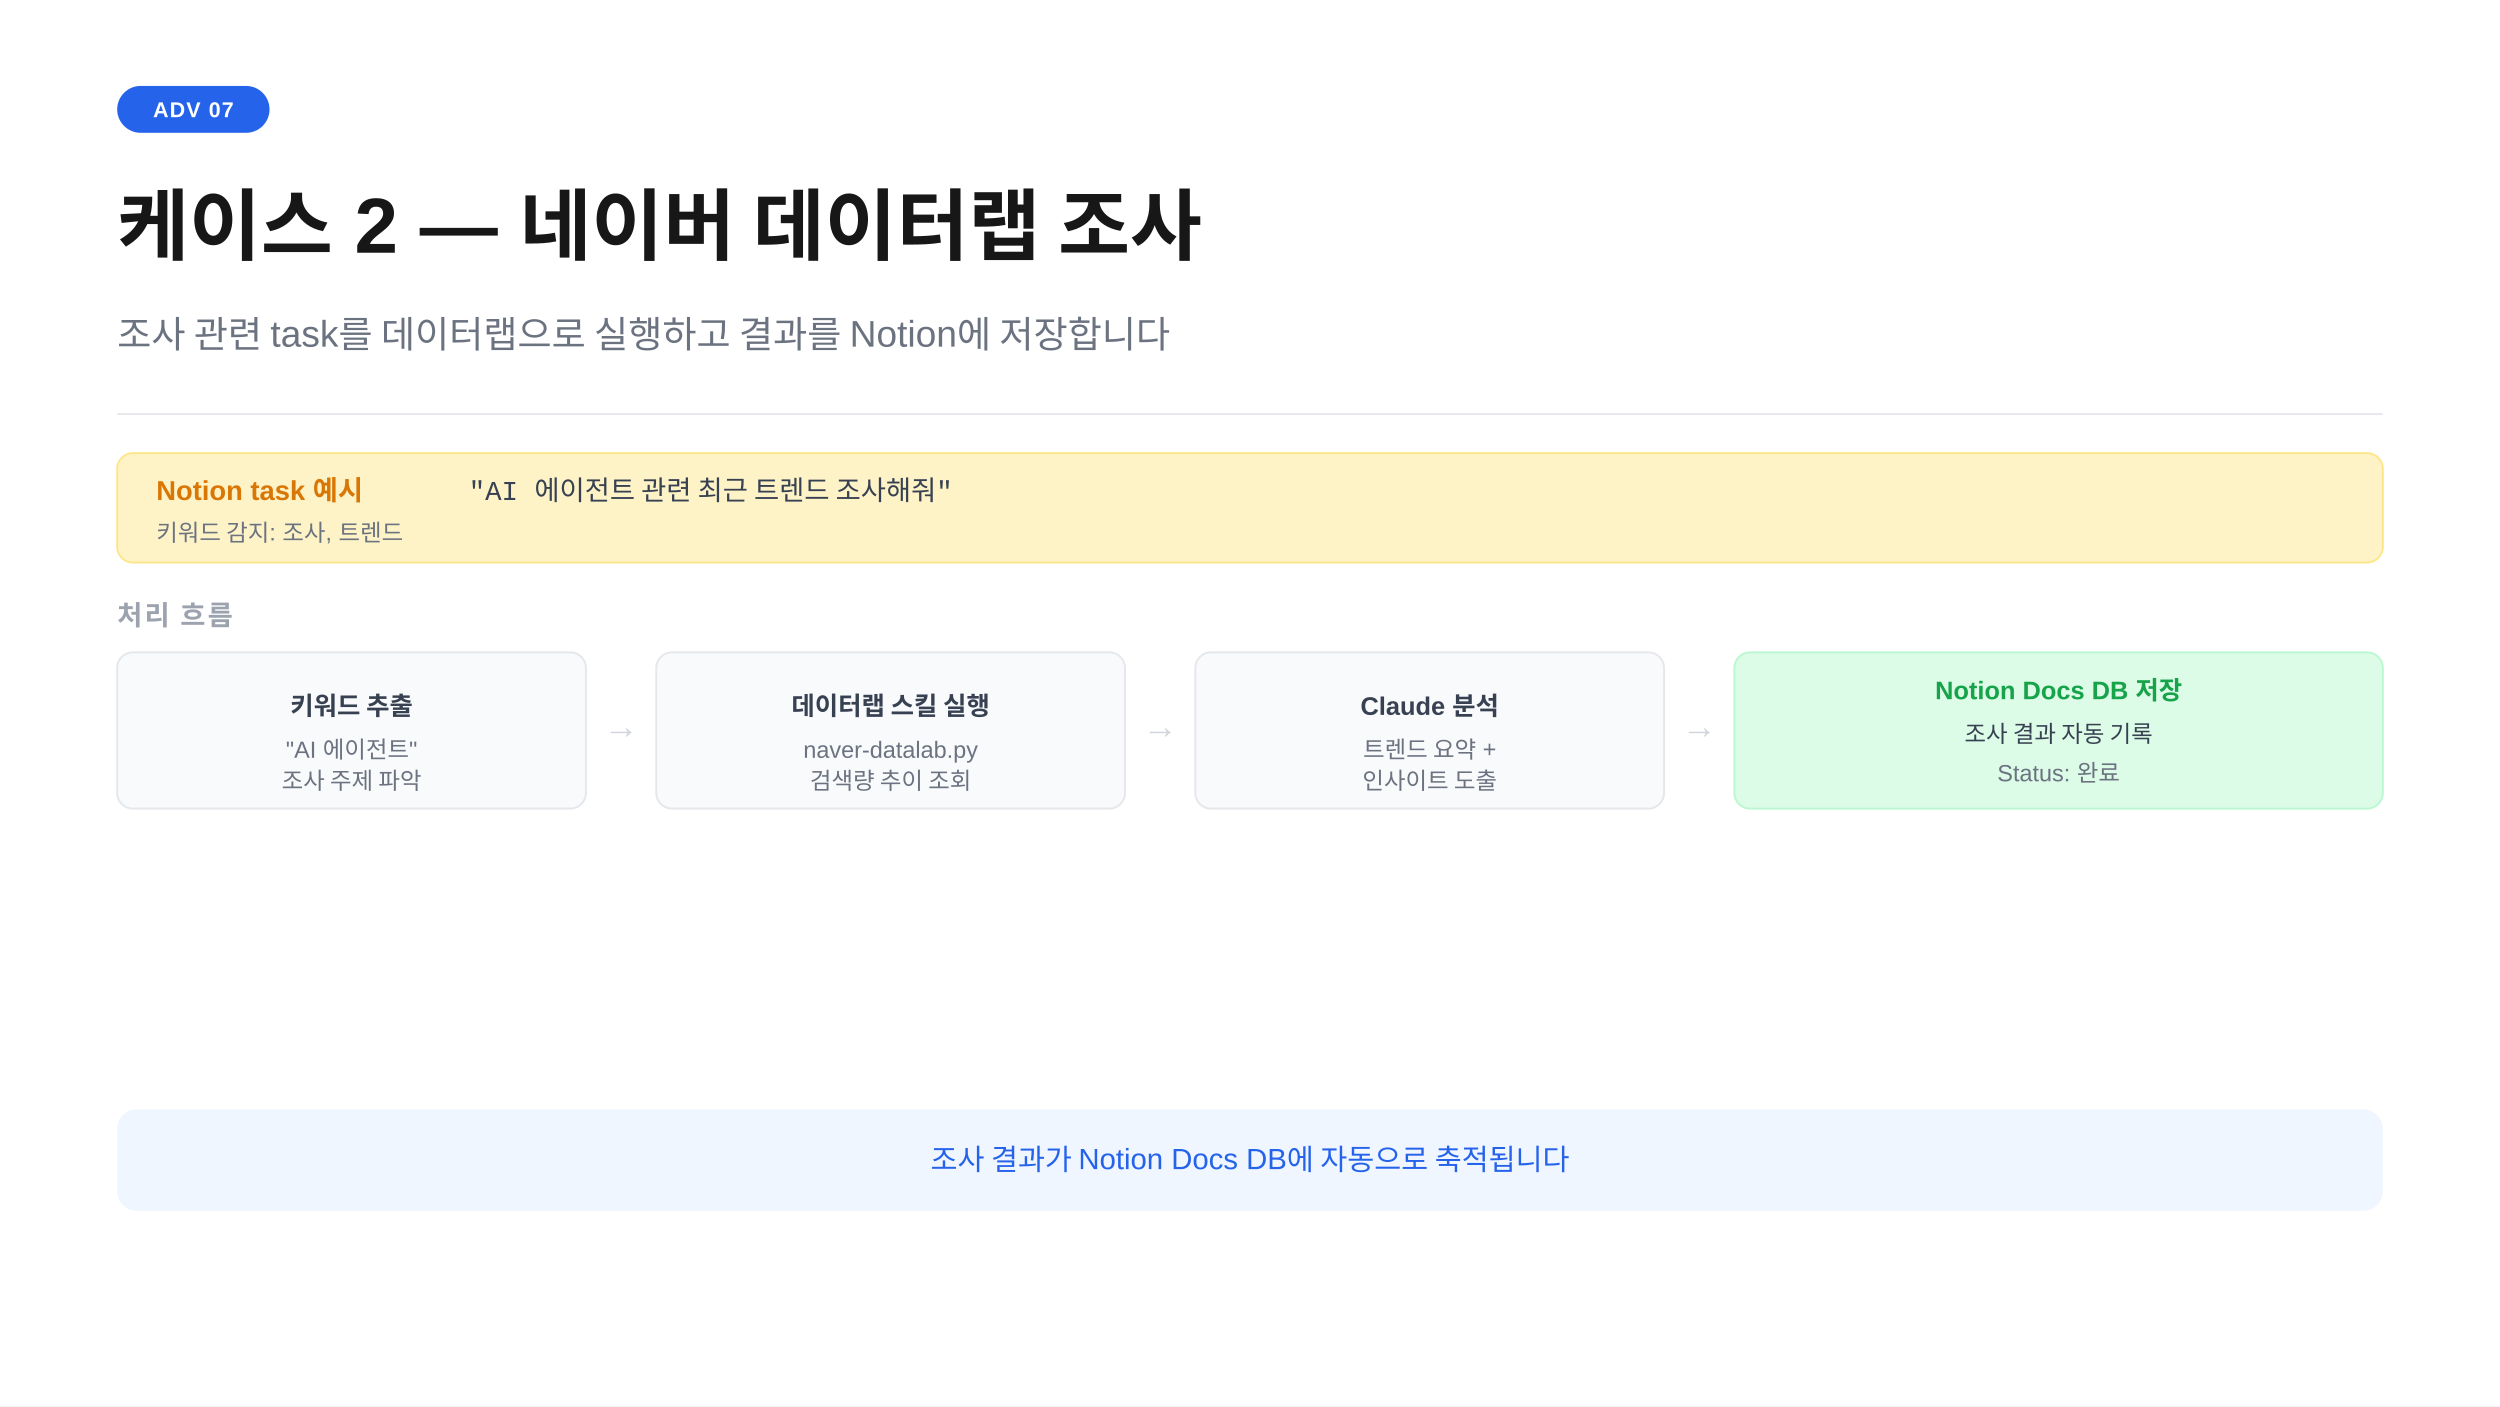
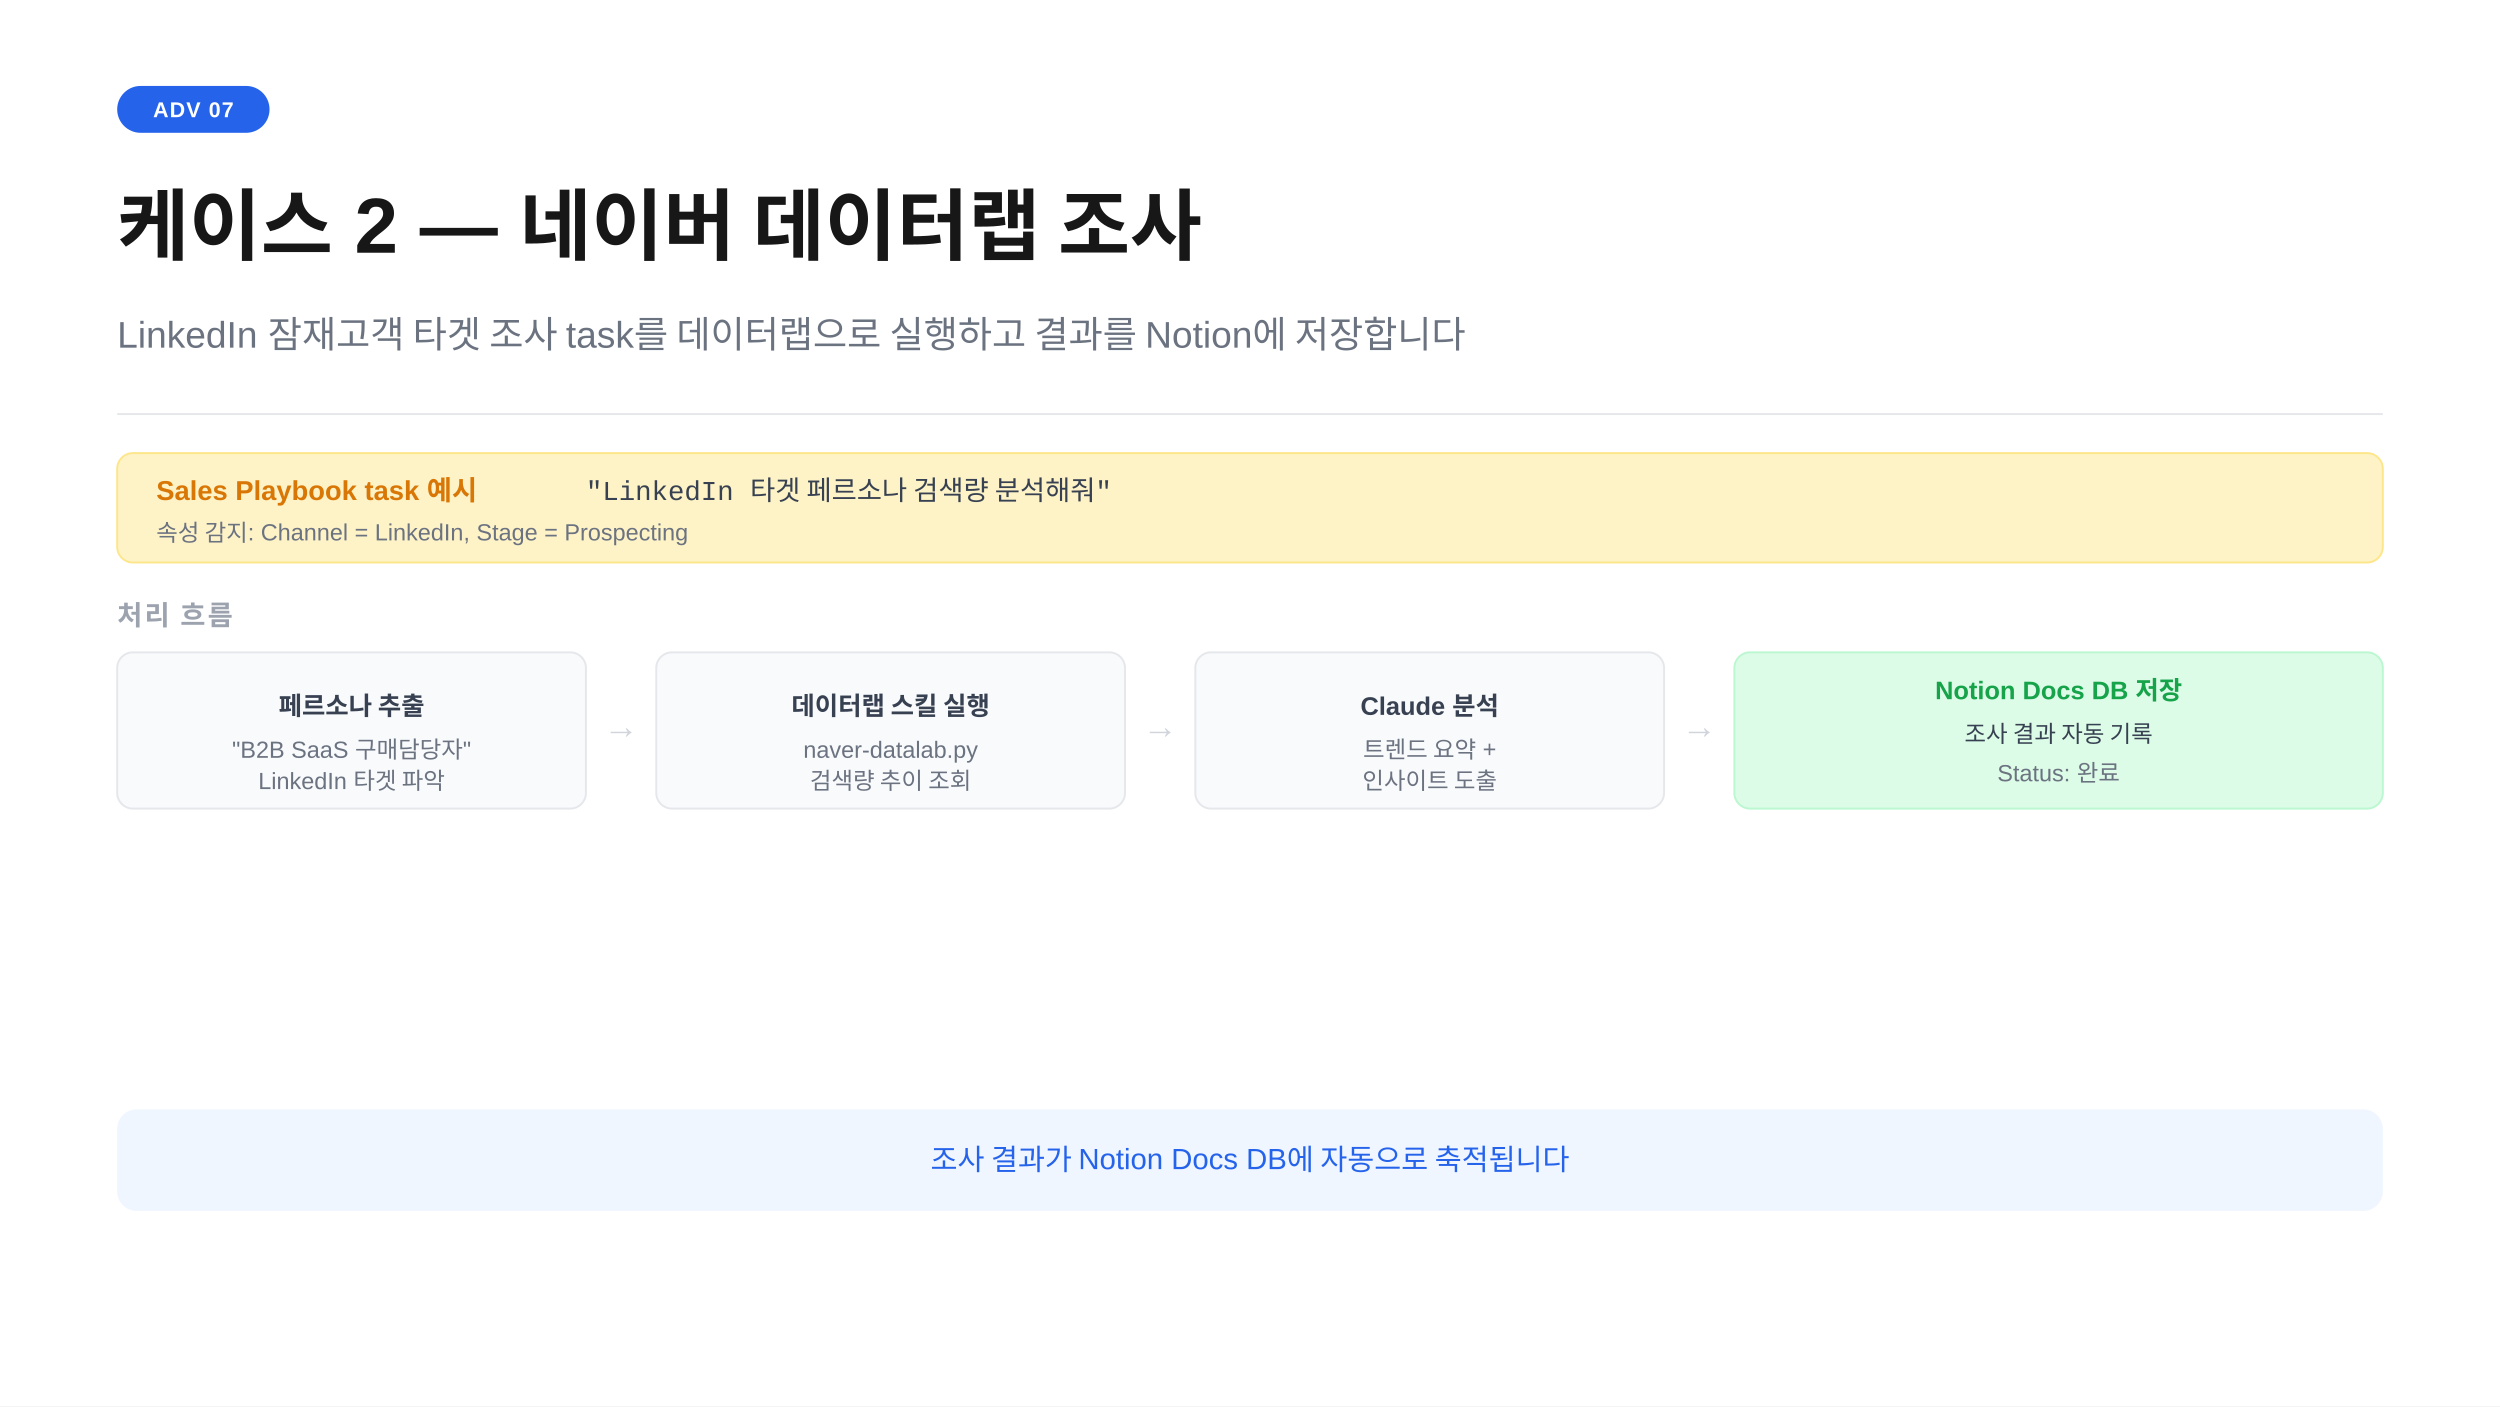
<svg xmlns="http://www.w3.org/2000/svg" width="1280" height="720" viewBox="0 0 1280 720">
  <rect width="1280" height="720" fill="#ffffff" />
  <rect x="60" y="44" width="78" height="24" rx="12" fill="#2563eb" />
  <text x="99" y="60" text-anchor="middle" font-family="-apple-system,BlinkMacSystemFont,'Segoe UI',Arial,sans-serif" font-size="11" font-weight="700" fill="#ffffff" letter-spacing="0.05em">ADV 07</text>
  <text x="60" y="130" font-family="-apple-system,BlinkMacSystemFont,'Segoe UI',Arial,sans-serif" font-size="40" font-weight="700" fill="#171717">케이스 2 — 네이버 데이터랩 조사</text>
-   <text x="60" y="178" font-family="-apple-system,BlinkMacSystemFont,'Segoe UI',Arial,sans-serif" font-size="19" fill="#6b7280">조사 관련 task를 데이터랩으로 실행하고 결과를 Notion에 저장합니다</text>
+   <text x="60" y="178" font-family="-apple-system,BlinkMacSystemFont,'Segoe UI',Arial,sans-serif" font-size="19" fill="#6b7280">LinkedIn 잠재고객 타겟 조사 task를 데이터랩으로 실행하고 결과를 Notion에 저장합니다</text>
  <line x1="60" y1="212" x2="1220" y2="212" stroke="#e5e7eb" stroke-width="1" />
  <rect x="60" y="232" width="1160" height="56" rx="8" fill="#fef3c7" stroke="#fde68a" stroke-width="1" />
-   <text x="80" y="256" font-family="-apple-system,BlinkMacSystemFont,'Segoe UI',Arial,sans-serif" font-size="14" font-weight="700" fill="#d97706">Notion task 예시</text>
-   <text x="240" y="256" font-family="'Courier New',Courier,monospace" font-size="14" fill="#374151">"AI 에이전트 관련 최근 트렌드 조사해줘"</text>
-   <text x="80" y="277" font-family="-apple-system,BlinkMacSystemFont,'Segoe UI',Arial,sans-serif" font-size="12" fill="#6b7280">키워드 감지: 조사, 트렌드</text>
+   <text x="80" y="256" font-family="-apple-system,BlinkMacSystemFont,'Segoe UI',Arial,sans-serif" font-size="14" font-weight="700" fill="#d97706">Sales Playbook task 예시</text>
+   <text x="300" y="256" font-family="'Courier New',Courier,monospace" font-size="14" fill="#374151">"LinkedIn 타겟 페르소나 검색량 분석해줘"</text>
+   <text x="80" y="277" font-family="-apple-system,BlinkMacSystemFont,'Segoe UI',Arial,sans-serif" font-size="12" fill="#6b7280">속성 감지: Channel = LinkedIn, Stage = Prospecting</text>
  <text x="60" y="320" font-family="-apple-system,BlinkMacSystemFont,'Segoe UI',Arial,sans-serif" font-size="14" font-weight="600" fill="#9ca3af" letter-spacing="0.08em">처리 흐름</text>
  <rect x="60" y="334" width="240" height="80" rx="8" fill="#f8fafc" stroke="#e5e7eb" stroke-width="1" />
-   <text x="180" y="366" text-anchor="middle" font-family="-apple-system,BlinkMacSystemFont,'Segoe UI',Arial,sans-serif" font-size="13" font-weight="700" fill="#374151">키워드 추출</text>
-   <text x="180" y="388" text-anchor="middle" font-family="-apple-system,BlinkMacSystemFont,'Segoe UI',Arial,sans-serif" font-size="12" fill="#6b7280">"AI 에이전트"</text>
-   <text x="180" y="404" text-anchor="middle" font-family="-apple-system,BlinkMacSystemFont,'Segoe UI',Arial,sans-serif" font-size="12" fill="#6b7280">조사 주제 파악</text>
+   <text x="180" y="366" text-anchor="middle" font-family="-apple-system,BlinkMacSystemFont,'Segoe UI',Arial,sans-serif" font-size="13" font-weight="700" fill="#374151">페르소나 추출</text>
+   <text x="180" y="388" text-anchor="middle" font-family="-apple-system,BlinkMacSystemFont,'Segoe UI',Arial,sans-serif" font-size="12" fill="#6b7280">"B2B SaaS 구매담당자"</text>
+   <text x="180" y="404" text-anchor="middle" font-family="-apple-system,BlinkMacSystemFont,'Segoe UI',Arial,sans-serif" font-size="12" fill="#6b7280">LinkedIn 타겟 파악</text>
  <text x="318" y="378" text-anchor="middle" font-family="-apple-system,BlinkMacSystemFont,'Segoe UI',Arial,sans-serif" font-size="18" fill="#d1d5db">→</text>
  <rect x="336" y="334" width="240" height="80" rx="8" fill="#f8fafc" stroke="#e5e7eb" stroke-width="1" />
  <text x="456" y="366" text-anchor="middle" font-family="-apple-system,BlinkMacSystemFont,'Segoe UI',Arial,sans-serif" font-size="13" font-weight="700" fill="#374151">데이터랩 스킬 실행</text>
  <text x="456" y="388" text-anchor="middle" font-family="-apple-system,BlinkMacSystemFont,'Segoe UI',Arial,sans-serif" font-size="12" fill="#6b7280">naver-datalab.py</text>
  <text x="456" y="404" text-anchor="middle" font-family="-apple-system,BlinkMacSystemFont,'Segoe UI',Arial,sans-serif" font-size="12" fill="#6b7280">검색량 추이 조회</text>
  <text x="594" y="378" text-anchor="middle" font-family="-apple-system,BlinkMacSystemFont,'Segoe UI',Arial,sans-serif" font-size="18" fill="#d1d5db">→</text>
  <rect x="612" y="334" width="240" height="80" rx="8" fill="#f8fafc" stroke="#e5e7eb" stroke-width="1" />
  <text x="732" y="366" text-anchor="middle" font-family="-apple-system,BlinkMacSystemFont,'Segoe UI',Arial,sans-serif" font-size="13" font-weight="700" fill="#374151">Claude 분석</text>
  <text x="732" y="388" text-anchor="middle" font-family="-apple-system,BlinkMacSystemFont,'Segoe UI',Arial,sans-serif" font-size="12" fill="#6b7280">트렌드 요약 +</text>
  <text x="732" y="404" text-anchor="middle" font-family="-apple-system,BlinkMacSystemFont,'Segoe UI',Arial,sans-serif" font-size="12" fill="#6b7280">인사이트 도출</text>
  <text x="870" y="378" text-anchor="middle" font-family="-apple-system,BlinkMacSystemFont,'Segoe UI',Arial,sans-serif" font-size="18" fill="#d1d5db">→</text>
  <rect x="888" y="334" width="332" height="80" rx="8" fill="#dcfce7" stroke="#bbf7d0" stroke-width="1" />
  <text x="1054" y="358" text-anchor="middle" font-family="-apple-system,BlinkMacSystemFont,'Segoe UI',Arial,sans-serif" font-size="13" font-weight="700" fill="#16a34a">Notion Docs DB 저장</text>
  <text x="1054" y="380" text-anchor="middle" font-family="-apple-system,BlinkMacSystemFont,'Segoe UI',Arial,sans-serif" font-size="12" fill="#374151">조사 결과 자동 기록</text>
  <text x="1054" y="400" text-anchor="middle" font-family="-apple-system,BlinkMacSystemFont,'Segoe UI',Arial,sans-serif" font-size="12" fill="#6b7280">Status: 완료</text>
  <rect x="60" y="568" width="1160" height="52" rx="10" fill="#eff6ff" />
  <text x="640" y="599" text-anchor="middle" font-family="-apple-system,BlinkMacSystemFont,'Segoe UI',Arial,sans-serif" font-size="15" fill="#2563eb">조사 결과가 Notion Docs DB에 자동으로 축적됩니다</text>
</svg>
